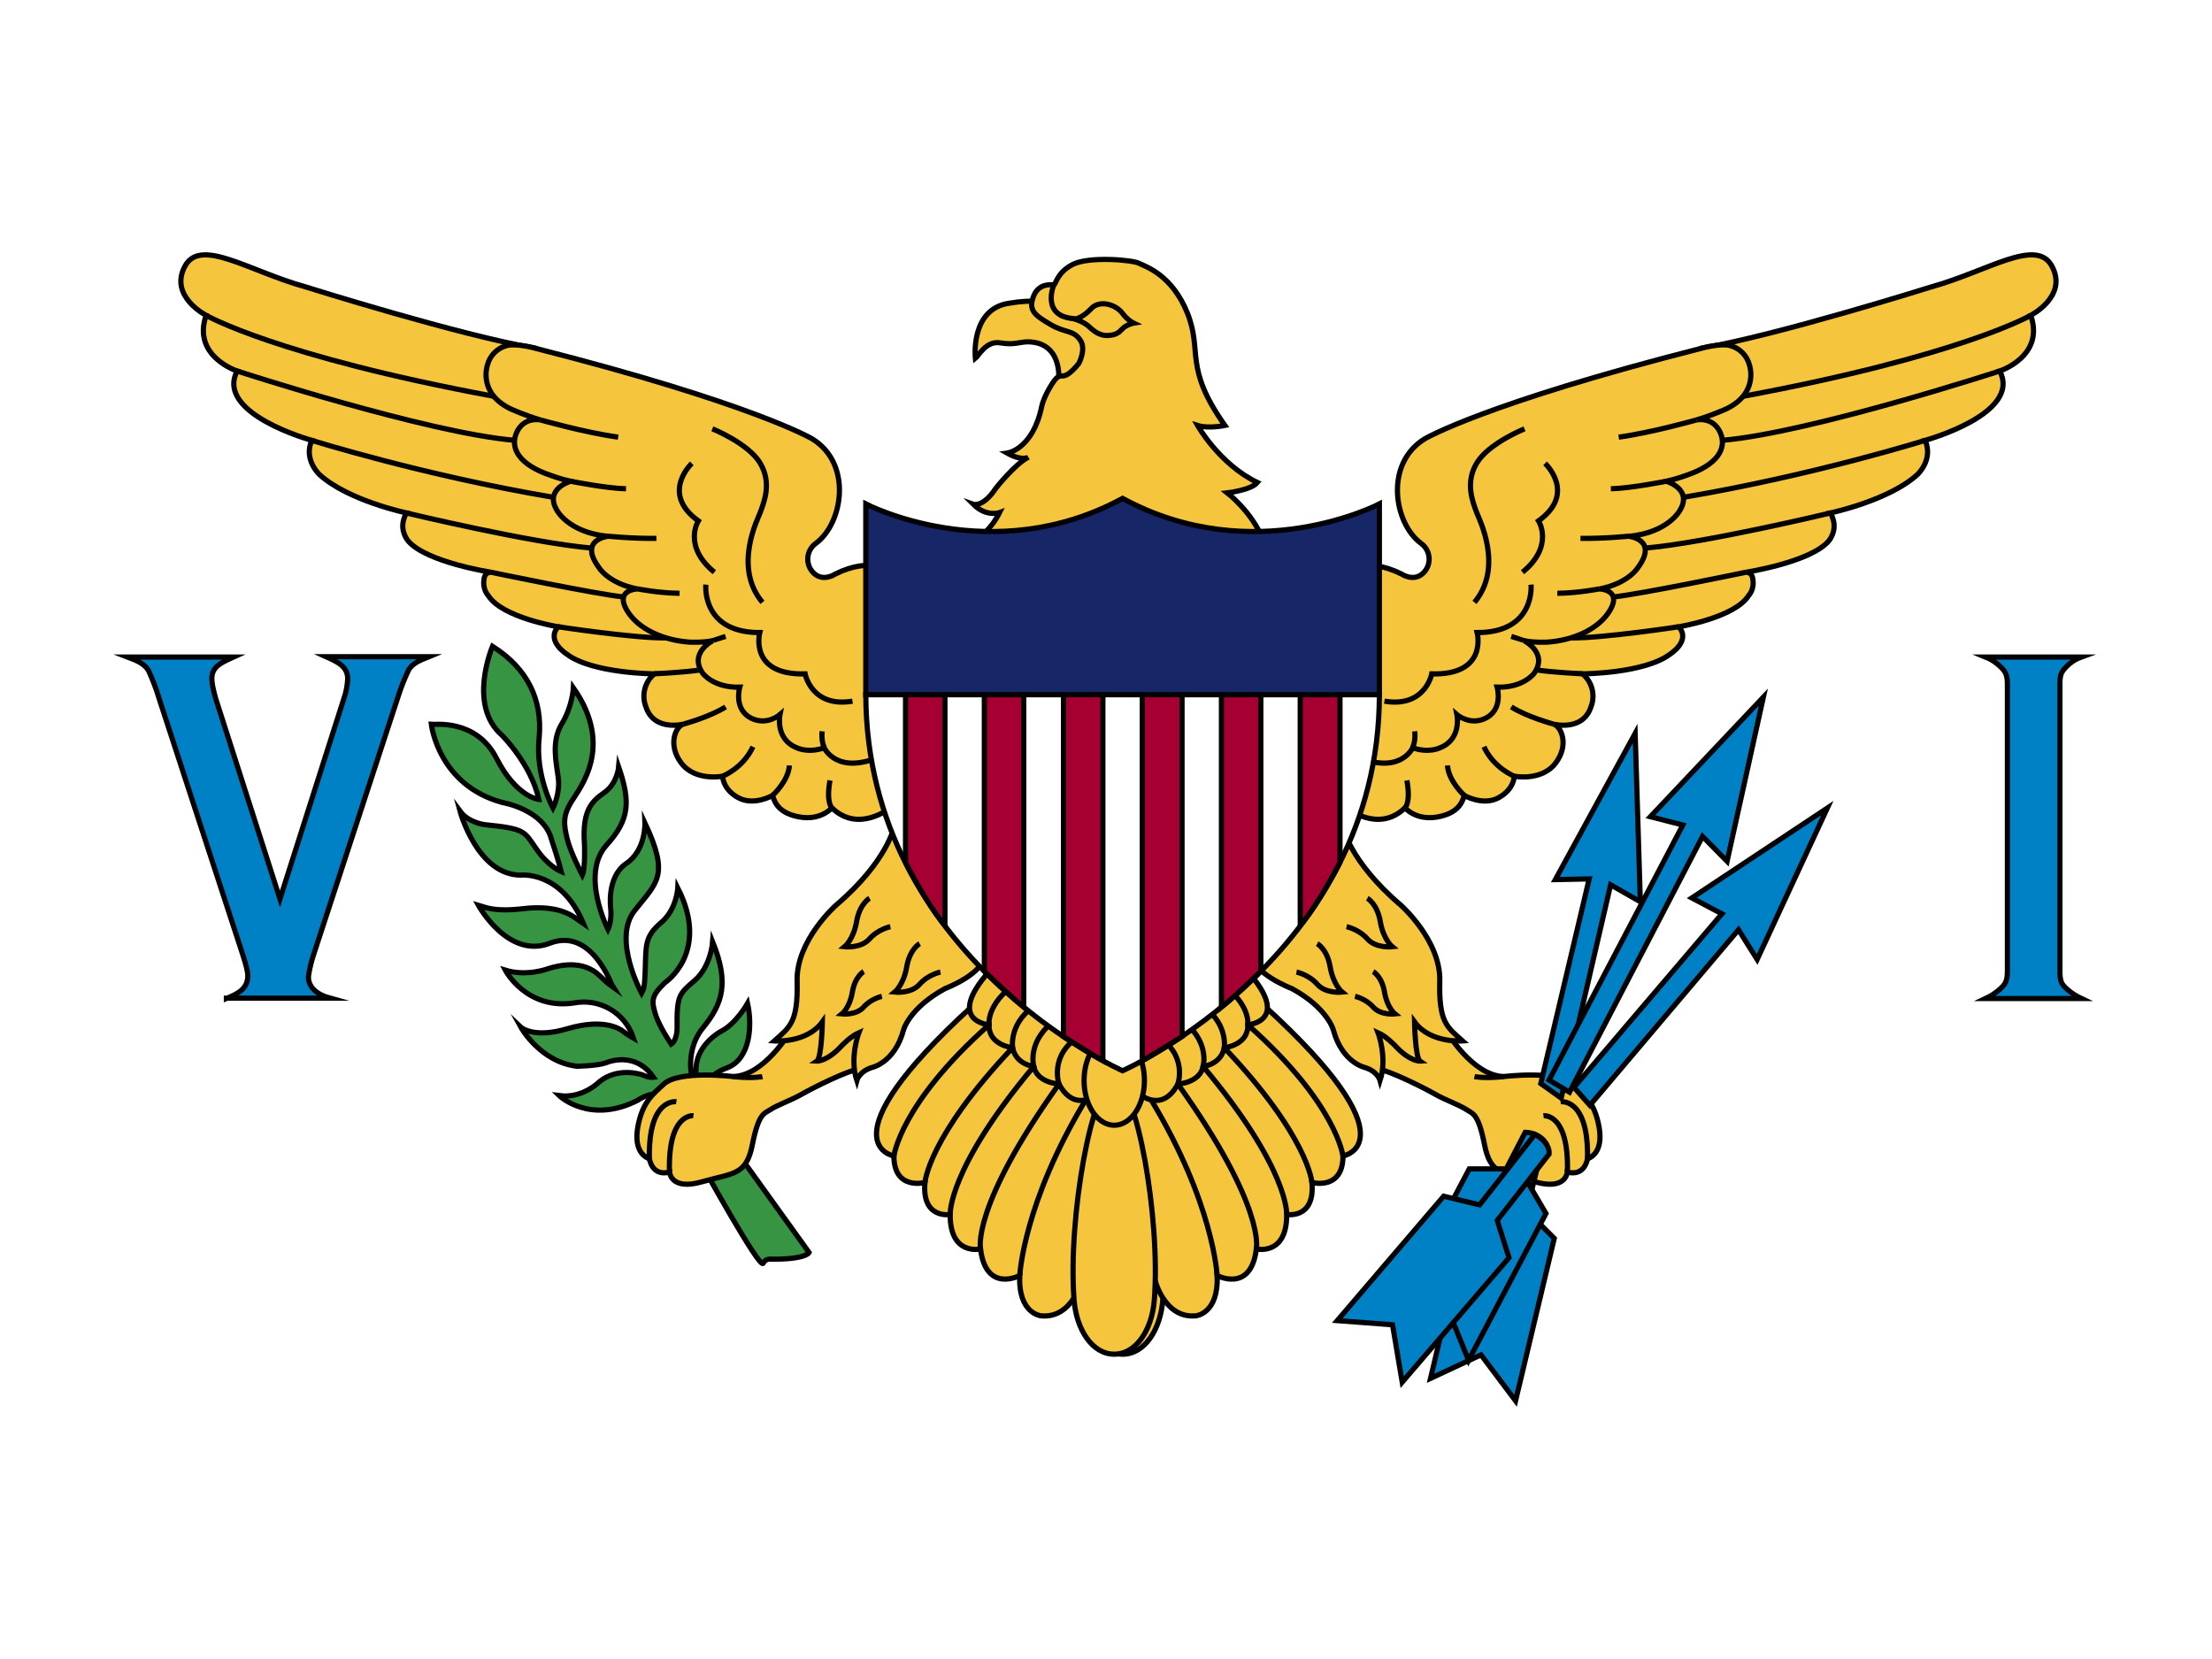
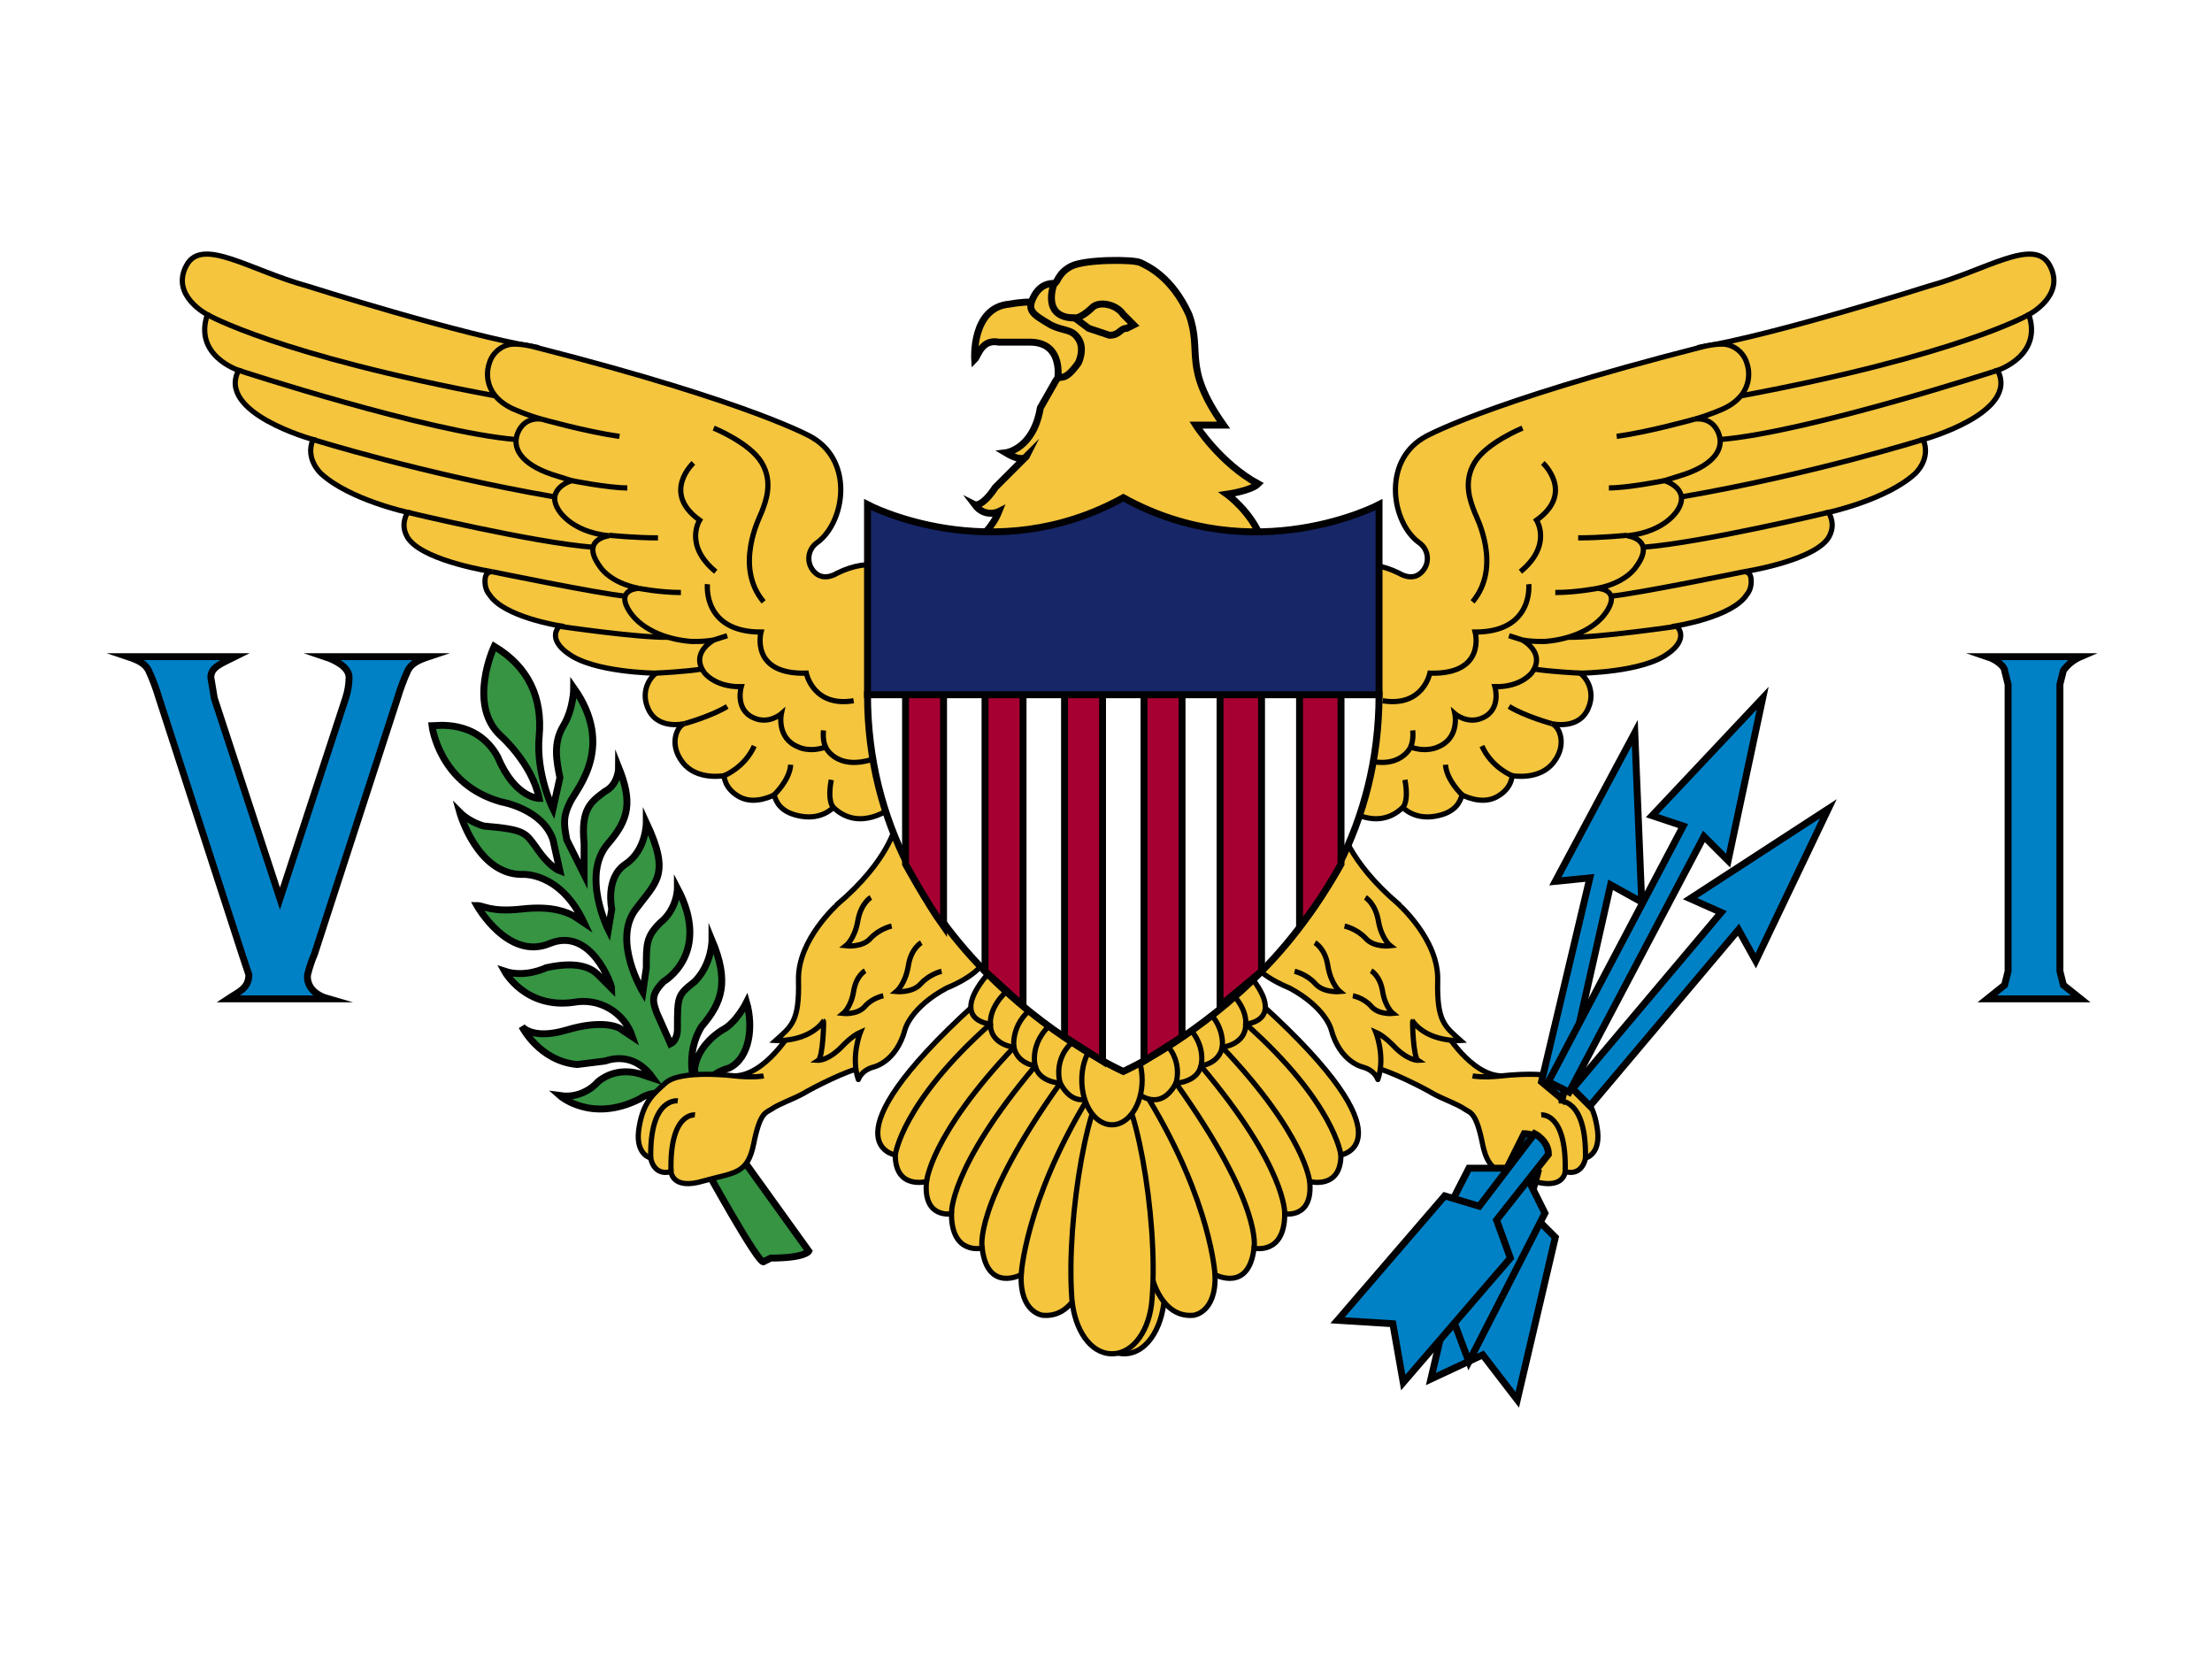
<svg xmlns="http://www.w3.org/2000/svg" xmlns:xlink="http://www.w3.org/1999/xlink" id="flag-icons-vi" viewBox="0 0 640 480">
  <path fill="#fff" d="M0 0h640v480H0z" />
-   <path fill="#369443" stroke="#010002" stroke-miterlimit="10" stroke-width="1.5" d="M204.3 315s-.5-3.6 6.2-6.1c6.6-2.6 7.2-12.2 5.8-18.6 0 0-3.4 6-7.7 8.1 0 0-6.8 3.6-7.2 10.4 0 0 0 2.5-.5 4.5-.3 1-3.4-8.6 2.4-15.8 6-7.3 7.6-13.3 2.9-25 0 0-.5 7-5.1 11.1-4.7 4-5.3 4.4-5.2 14 0 0 0 3.4-1.7 4.5 0 0-3.6-5.3-4.6-8.8-1-3.5-1.4-5 2.8-9 0 0 13.2-8.7 3.7-27.4 0 0-.3 6.4-5 10.2-4.5 3.9-4.2 6.4-4.4 13-.2 6.7-.6 6.2-1.1 7.2 0 0-8.5-15.6-2-23.8 6.5-8.3 10.2-10 3-25.4 0 0 .3 8-5.5 11.8-5.7 4-4.4 13-4.4 13s.4 3.5-.8 6c0 0-8.1-15.9-.4-24.4 6.6-7.3 7-12.4 3.5-22.6 0 0-.4 4.7-4 7.3-3.7 2.6-6.6 5.1-5.9 15 0 0 .3 7-.6 9 0 0-3.4-6.4-4.4-10.5-1-4.2-1.3-6.6 1.2-10.7s12.5-16 .6-33c0 0-.3 5.5-3.4 10.5-3 5-1.6 10.9-1 15.4.7 4.5-1.5 8.9-1.5 8.9s-5.2-9.5-4-20.4c1-11-3.4-20-13.5-26.4 0 0-7.3 17 2.7 25.7 0 0 8.5 8.4 10.7 18.6 0 0-6.5-.6-12.3-12-5.9-11.4-18-9.6-18.8-9.7 0 0 2 17.6 20.6 22.6 0 0 12 2 14.2 10.8 0 0 2 6 2.8 9.2 0 0-3.8-1.5-7.3-6.7-3.5-5-3-5.7-14.8-6.9 0 0-4.7-.5-7.2-3.9 0 0 5 18.6 17.7 18.5 0 0 11.6-1.3 18 14l-2.9-2c-1.7-1.1-6-3.3-14.5-2.3s-10.9-.4-13-1c0 0 8.6 15.7 20.7 11 12.2-4.7 18 12.4 18.2 12.7 0 0-1.7-1.2-3.8-3.3-2.2-2.1-6.6-4.7-15-2 0 0-6.1 2.3-12.3.4 0 0 6 11.5 19.8 9.5a15.1 15.1 0 0117.3 10.2s-1.8-1-3-2c-1.3-1-6-3.7-16-.8-10 3-13.6-.4-13.6-.4s5.5 10 16.2 11.3c0 0 6-.1 8.4-1 2.5-1 9.2-2.5 13.8 4.2 0 0-1.3.2-3.2-.7 0 0-7-2.5-12.5 2 0 0-4.8 4.9-11.6 4 0 0 8.8 8.5 22.8 1.3 0 0 4.7-3.4 8.2-.8 3.5 2.7 11.5-2.6 11.5-2.6z" />
-   <g fill="#f4c53d" stroke="#010002" stroke-miterlimit="10" stroke-width="1.5">
-     <path d="M282.2 103.7s-1.6-14.5 10-16a38 38 0 0118 1.2l5.5 10.6-2 7.2-7.4 3.4s1.3-11-8.8-11.2c-2.6 0-4 1-8.1.3s-6.3 3.8-7.2 4.5z" />
-     <path d="M363.8 139.6c-1.8 2.2-8.7 3-8.7 3s7.1 5.5 10.2 13.3c3 7.7-82.4 0-82.4 0s3.8-2.6 6.3-7.6c0 0-3.8 1.4-7.6-2.4 0 0 2.8 1 6.5-4.6 0 0 5.5-7 9.4-9 0 0-1.8 1.2-6.1-1.2 0 0 7.4-1 10-13.5 0 0 .5-2.8 3.3-7 2.8-4 2.2.9 7.4-5.4 0 0 2.4-4.4.3-7-2-2.8-4.3-1.8-8.6-4.4-4.4-2.6-6.3-4-4.8-8s5.3-3.4 5.9-3.4.8-3.5 5.5-5.9 17.4-1.3 19.2-.3c2 1 9.5 3.3 14 14.5 4.4 11.2-1.2 15.4 10.8 32.4 0 0-4.8 1-7.9 0 0 0 6.3 11.2 17.3 16.5z" />
-     <path fill="none" d="M311 92.2c-10-.5-6.1-9.8-6.1-9.8" />
-     <path d="M328 93.5s-1.7-.8-3.2-2.8c-2-2.7-6.7-4-9.1-1.4 0 0-2.5 2.8-4.8 3 0 0 2.6.7 4.3 2.3 1.7 1.6 3.5 2.8 6.1 2.4 2.6-.3 3-1.7 4.2-2.5 1.3-.8 2.5-1 2.5-1z" />
+   <path fill="#369443" stroke="#010002" stroke-miterlimit="10" stroke-width="2" d="M204 315s0-4 7-6c6-3 7-12 5-19 0 0-3 6-7 8 0 0-7 4-8 11v4c0 1-3-8 2-16 6-7 8-13 3-25 0 0 0 7-5 12-5 4-5 4-5 14 0 0 0 3-2 4l-4-9c-1-3-2-5 2-9 0 0 14-8 4-27 0 0 0 6-5 10-4 4-4 6-4 13l-1 7s-9-15-2-24c6-8 10-10 3-25 0 0 0 8-6 12s-4 13-4 13l-1 6s-8-16 0-25c6-7 7-12 3-22 0 0 0 5-4 7-4 3-7 5-6 15v9l-5-10c-1-5-1-7 1-11s13-16 1-33c0 0 0 6-3 11s-2 10-1 15l-2 9s-5-10-4-21-3-20-13-26c0 0-8 17 2 26 0 0 9 8 11 18 0 0-7 0-12-12-6-11-18-9-19-9 0 0 2 17 20 22 0 0 12 2 15 11l2 9s-3-1-7-7c-3-4-3-5-15-6 0 0-4-1-7-4 0 0 5 18 18 18 0 0 11-1 18 14l-3-2c-2-1-6-3-15-2s-11-1-13-1c0 0 9 16 21 11s18 12 18 13l-4-4c-2-2-6-4-15-2 0 0-6 3-12 1 0 0 6 11 20 9a15 15 0 0117 10l-3-2c-1-1-6-3-16 0s-13-1-13-1 5 10 16 11l8-1c3-1 9-2 14 5l-3-1s-7-3-13 2c0 0-4 5-11 4 0 0 9 8 23 1 0 0 4-3 8-1 3 3 11-2 11-2z" />
+   <g fill="#f4c53d" stroke="#010002" stroke-miterlimit="10" stroke-width="2">
+     <path d="M282 104s-1-15 10-16a38 38 0 0118 1l6 11-2 7-8 3s2-11-8-11h-9c-5-1-6 4-7 5z" />
+     <path d="M364 140c-2 2-9 3-9 3s7 5 10 13-82 0-82 0 4-3 6-8c0 0-4 2-7-2 0 0 2 1 6-5l9-9s-1 2-6-1c0 0 8-1 10-13l4-7c2-4 2 1 7-6 0 0 2-4 0-7s-4-2-8-4c-5-3-7-4-5-8s5-4 6-4 1-3 5-5 18-2 20-1 9 4 14 15c4 11-2 15 10 32h-8s7 11 18 17z" />
+     <path fill="none" d="M311 92c-10 0-6-10-6-10" />
+     <path d="M328 94l-3-3c-2-3-7-4-9-2 0 0-3 3-5 3l4 3 6 2c3 0 3-2 5-2l2-1z" />
  </g>
-   <path fill="#369443" stroke="#010002" stroke-miterlimit="10" stroke-width="1.5" d="M202.8 336.5s-.2-6.4 7.8-6.8l23.5 32.7s-.9 2.1-11.5 1.9c0 0-1.2 0-1.8 1.2-.9 2-18-29-18-29z" />
-   <g id="a" fill="#f4c53d" stroke="#010002" stroke-width="10" transform="translate(3.6 26.2) scale(.15055)">
-     <path d="M1495 1807.9s-49.9 85.6-110.2 87c0 0-103.7-12.6-133 14.5-20.5 18.9-41.4 34.5-50 82.8-8.4 48.3 16.5 58.7 22.4 60.8 0 0 4.6 34.5 38.7 25.5 0 0 2 36 62.2 18.7 60.3-17.3 85.3-11.8 97-71.8 11.9-60.1 22.8-59.1 33.5-66.3 14.4-9.7 41.5-18.8 61.6-30.4 18-10.4 87.2-45.6 110.8-48.3 23.6-2.8 18.4-82.2 18.4-82.2h-61l-29.5-43.5-61 53.2zm192-429.4s-61 49.7-112.2 0c0 0-20.6 24.8-62 17.6-41.2-7.3-48.1-29-52-41.4 0 0-35.8 20.8-66 4.3-30-16.4-30-41.3-30-41.3s-52.5 10.4-79.4-25.2c-26.9-35.5-10.5-70.7 4-74.9 0 0-56.7 14.9-72.2-33.8a56 56 0 0116.4-62.8s-119.4-.6-168.4-38c0 0-40.7-25.6-16.4-52.5 0 0-107.5-17.2-134.4-60 0 0-11.8-11.8-7.9-32.5 0 0 .7-11.7 12.5-12.4 0 0-122.6-19-158-59.4 0 0-17-18.6-8.5-43.5 0 0 1.8-6.5 4.7-11 0 0-111.6-23.5-166.6-73.2 0 0-31.8-28.3-15.4-66.3 0 0-186.5-51-143.3-133.2 0 0-87.2-28.3-59.6-107 0 0-72.1-36.6-40.7-94.6 30.1-55.5 122.6 9.7 232 40 0 0 296.4 93.2 442.3 118l414.6 617.3 241.9 93.2 24.5 172.6z" />
-     <path d="M1689.9 923.9s-38.9-29.2-108.2 5.1c0 0-23.3 16.1-41.7-1.5a37.3 37.3 0 014.3-57.5c51.7-38.3 70.8-153.2-7.8-200.9 0 0-114-67.6-532.3-174 0 0-35-9.8-53.8-5.1a52 52 0 00-37.6 37.8S894 581.1 957 611.6c0 0 28.4 13 57.7 21.4 0 0-32.2-7-46 24.8-13 30.4 6 61.5 65 81.5 0 0 16 6.2 38.7 11.7 0 0-50.5 14.5-26.2 55.3 0 0 21.6 42.8 98 50.4 0 0-57 6.2-16.8 60.4 0 0 17.7 29.7 73.4 40.7 0 0-42.2 1.4-21 39.3 21.4 38 71.5 59.4 120.9 62.9 0 0 26.7 1.4 45.4-2.8 0 0-47 23.5-19.4 62.8 0 0 20.3 28 71.1 26.6 0 0-13.1 44 24.1 60.6 29 13 53.1-7.8 53.1-7.8s-9.8 47.1 32.5 63.7c0 0 21.1 10.9 52.6 0 0 0 24 53.9 109.6 16 85.6-37.7 20.2-355.1 20.2-355.1zm5 489.4s-12.5 67.4-112 152.2c0 0-76.8 67.7-74.9 145.7 2 79.5-13.7 88.4-43.9 115.3 0 0 62.3 4.9 92.4-36.6 0 0-1.3 69-10.5 75.3 0 0 19.6 1.2 47.9-29.7 0 0 17-18 32.8-24.9 0 0-18.4 47.7-4 91.9 0 0 4.6-17.3 28.9-24.9 0 0 44-9 61-72.5 0 0 11.1-42 80-79.4 0 0 78-29.4 76-67.8-2-38.5-173.6-244.6-173.6-244.6z" />
-     <path stroke-miterlimit="10" d="M2056.5 2282.2s-17.9 78.8-80 72.5c0 0-43.9-4.2-40.6-77.4 0 0-64.9 34.6-75.4-51 0 0-59 13.7-58.3-66.3 0 0-55 9.6-48.5-61.5 0 0-59.7 16-59.7-51 0 0-139.6-23.2 151.4-288.6l259.6 154.6-48.5 368.7z" />
-     <path d="M2085.4 1928.3s-43.3 38.4-74.1-19c0 0-42-2-48.5-33.8 0 0-34.1-3.4-40.7-35.9 0 0-46.5-4.8-45.2-44.1 0 0-84.6-6.6 0-102.4 84.6-95.8 228.1 159 228.1 159l-19.6 76.2zm48.2-23.8c42 0 89.5 262 77.2 419.9-4.5 57.3-35.2 104.1-77.2 104.1s-72.6-46.8-77-104.1c-12.4-157.9 35.1-419.9 77-419.9" />
-     <ellipse cx="2133.6" cy="1902.5" rx="58" ry="86" />
-     <path fill="none" stroke-miterlimit="10" d="M1935.9 2277.3s6.6-138.7 126.8-337.6m-202.2 286.6s-18.7-80.1 150.8-317c0 0-19.7-56.5 40.6-92.8M1802.2 2160s-5.3-86.7 160.6-284.5c0 0-14.7-51 45.4-91.8m-254.5 314.8s6.2-87.6 168.4-258.9c0 0-8-52.4 50-84.9m-278 292.8s11.7-100.1 182.8-252c0 0-5.9-39.4 51.1-79.4" />
-     <path fill="none" d="M372.3 432s134.3 77.8 552.9 155.6M431.9 539S795.6 657.6 965 672.2m-389.9 0s213.4 67 463.3 109.3m-281.2 30.3s241 57.9 356.2 67.5M919 925.6s203.9 42.5 255.5 47.6m-125.7 57.3s148.8 22.6 208 21.4m-23.2 69s60.2-2.8 89.1-7.6m-33.4 104.3s51.2-13.8 81.3-33.1m-5.9 133.2s39.4-15.2 58.4-56.6m37.7 93.6s30.4-27.3 32.4-57.7m81.6 81.5s-11.4-9.9-3.6-52.7m-11.1-62.8s-6-12.2-4-31.6m-211-581.3s68.8 27.6 91.7 65.6c23 38 7.9 74.9 0 96-3.9 10.7-52.4 104.2 4.6 171.9M1346 1057s.4-.3 24.6-8m-169.8-91.4s41 8.2 81.3 8.6m-138-109.8s48.2 4.9 93.5 4.2m-165.2-109.8s69.5 13.8 106.8 14.5M1014.7 633s85.7 24.4 149.4 33.1m141.6 50.4s-61.6 57.3 12.5 110.5c0 0-30.8 48.3 30.8 98.7m-16.4 23.8s-9.2 92.2 103.6 92.2c0 0-21.7 82.1 87.2 79.4 0 0 12.4 65.6 91 52.4M1441.3 1895s-17.9 4-56.6 0m-108.8 48.3s-54.4-8.3-51.8 109.8m84.6-82.9s-49.2-6.2-46 108.4m520.7-384.5s-23.6 4.8-40 23.5c-16.3 18.6-47.8 15.1-47.8 15.1s17-13.8 23-48.3c5.8-34.5 24.9-44.9 24.9-44.9m-56.3-32.6s-23.6 4.8-40 23.4c-16.4 18.7-47.9 15.2-47.9 15.2s17-13.8 23-48.3c5.9-34.5 24.9-44.9 24.9-44.9m23.7 188.5s-20.6 4.3-34.9 20.5c-14.3 16.3-41.8 13.3-41.8 13.3s15-12 20-42.2c5.2-30.1 21.8-39.2 21.8-39.2" />
+   <path fill="#369443" stroke="#010002" stroke-miterlimit="10" stroke-width="2" d="M203 337s0-7 8-7l23 32s-1 2-11 2l-2 1c-1 2-18-29-18-29z" />
+   <g id="a" fill="#f4c53d" stroke="#010002" stroke-width="10" transform="translate(4 26) scale(.15055)">
+     <path d="M1495 1808s-50 86-110 87c0 0-104-13-133 14-21 19-42 35-50 83-9 49 16 59 22 61 0 0 5 35 39 26 0 0 2 36 62 18 60-17 85-12 97-72s23-59 34-66c14-10 41-19 61-30 18-11 87-46 111-49 24-2 18-82 18-82h-61l-29-43-61 53zm192-429s-61 49-112 0c0 0-21 24-62 17s-48-29-52-41c0 0-36 20-66 4s-30-41-30-41-53 10-80-26c-27-35-10-70 4-74 0 0-56 14-72-34a56 56 0 0117-63s-120-1-169-38c0 0-41-26-16-53 0 0-108-17-135-60 0 0-11-11-8-32 0 0 1-12 13-12 0 0-123-19-158-60 0 0-17-18-9-43 0 0 2-7 5-11 0 0-111-24-166-74 0 0-32-28-16-66 0 0-186-51-143-133 0 0-87-28-60-107 0 0-72-37-40-95 30-55 122 10 232 40 0 0 296 94 442 118l414 618 242 93 25 172z" />
+     <path d="M1690 924s-39-29-108 5c0 0-24 16-42-1a37 37 0 014-58c52-38 71-153-8-201 1 0-113-67-532-174 0 0-35-10-54-5a52 52 0 00-37 38s-19 53 44 84c0 0 28 13 58 21 0 0-32-7-46 25-13 30 6 61 65 81l38 12s-50 15-26 55c0 0 22 43 98 51 0 0-57 6-17 60 0 0 18 30 74 41 0 0-42 1-21 39s71 59 121 63c0 0 26 1 45-3 0 0-47 24-19 63 0 0 20 28 71 27 0 0-13 44 24 60 29 13 53-8 53-8s-10 47 33 64c0 0 21 11 52 0 0 0 24 54 110 16 85-38 20-355 20-355zm5 489s-13 68-112 152c0 1-77 68-75 146 2 80-14 89-44 116 0 0 62 4 92-37 1 0-1 69-10 75 0 0 20 1 48-29 0 0 17-18 33-25 0 0-19 47-4 91 0 1 4-17 29-24 0 0 44-9 61-73 0 0 11-42 80-79 0 0 78-30 76-68-2-39-174-245-174-245z" />
+     <path stroke-miterlimit="10" d="M2057 2282s-18 79-80 73c0 0-44-5-41-78 0 0-65 35-75-51 0 0-59 14-59-66 0 0-55 10-48-62 0 0-60 16-60-51 0 0-140-23 151-288l260 154-48 369z" />
+     <path d="M2085 1928s-43 39-74-19c0 0-42-2-48-34 0 1-34-3-41-35 0 0-46-5-45-45 0 1-85-6 0-102s228 159 228 159l-20 76zm49-24c42 1 89 263 77 420-5 58-35 105-77 105s-73-47-77-105c-13-157 35-419 77-419" />
+     <ellipse cx="2134" cy="1903" rx="58" ry="86" />
+     <path fill="none" stroke-miterlimit="10" d="M1936 2277s7-138 127-337m-202 286s-19-80 150-317c0 0-19-56 41-92m-250 343s-5-87 161-284c0 0-15-51 45-92m-254 315s6-88 168-259c0 0-8-53 50-85m-278 292s12-100 183-252c0 0-6-39 51-79" />
+     <path fill="none" d="M372 432s135 78 553 156m-493-49s364 119 533 133m-390 0s214 67 463 110m-281 30s241 58 356 67m-194 47s204 42 256 47m-126 58s149 22 208 21m-23 69s60-3 89-8m-34 105s51-14 82-33m-6 133s39-15 58-57m38 94s30-28 32-58m82 82s-12-10-4-53m-11-63s-6-12-4-32m-211-581s69 28 92 66 8 75 0 96c-4 10-53 104 4 172m-95 73l25-8m-170-91s41 8 81 8m-138-110s48 5 94 5m-166-110s70 14 107 14m-164-132s85 24 149 33m142 51s-62 57 12 110c0 0-31 48 31 99m-16 24s-10 92 103 92c0 0-22 82 87 79 0 0 13 66 91 53m-173 721s-18 4-56 0m-109 48s-54-8-52 110m85-83s-49-6-46 109m520-385s-23 5-40 24c-16 18-47 15-47 15s17-14 23-49c5-34 25-45 25-45m-57-32s-23 5-40 23c-16 19-48 15-48 15s17-13 23-48c6-34 25-45 25-45m24 189s-21 4-35 20c-14 17-42 14-42 14s15-12 20-43c5-30 22-39 22-39" />
  </g>
-   <use xlink:href="#a" width="100%" height="100%" stroke="#010002" stroke-width="10" transform="matrix(-1 0 0 1 647.2 0)" />
-   <path fill="#0081c6" stroke="#010002" stroke-miterlimit="10" stroke-width="1.5" d="M466 256l-14.3 61.7-5.9-4.2 14-59.2-9.8.2 23.1-42.3 1.5 48.7zm37 13l-43 50.8-4.6-5.2 42.8-50.2-8.7-4.6 39.2-26-20.3 43.8z" />
-   <path fill="#0081c6" stroke="#010002" stroke-miterlimit="10" stroke-width="1.5" d="M492.6 242l-38.5 74-5.9-3.5 38.7-73.8-9.4-2.4 32.7-34.6-10.5 47.5zm-48 96.6l-2.9 11.7 8 8-11.2 47-10-13.3-14.6 6.8 11.1-47 10.4-3 2.6-11.7s3.2-1.2 6.6 1.5z" />
-   <path fill="#0081c6" stroke="#010002" stroke-miterlimit="10" stroke-width="1.5" d="M447.3 330.8l-5.7 10.6 5.7 9.7-22.4 42.5-6.3-15.6-15.9 2.6 22.4-42.4h10.7l5.5-10.6s4 0 6 3.2z" />
-   <path fill="#0081c6" stroke="#010002" stroke-miterlimit="10" stroke-width="1.5" d="M448.2 333.9l-15 19.2 3.4 10.8-30.9 36-2.8-16.6-16-1.2 30.8-36 10.4 2.5 16-20.4s4.4 2.2 4.1 5.7zm-382.7-45c3.6-1.5 6.2-2.9 6.2-6.7 0-1-.5-3-1.5-6.1L46 202a59 59 0 00-3-7.9c-1.1-2-3.2-2.9-6.1-4h30.7c-3.3 1.5-6.4 2.7-6.3 6.3 0 1.3.4 3.2 1.1 5.7l18.6 58 18.5-58a20 20 0 001.1-5.7c0-3.7-3.2-5-6.3-6.4h29.8c-2.7 1.1-5 2-6 4.1a63 63 0 00-3.1 8L90.8 276a37.9 37.9 0 00-1.5 6.1s-1.1 4.7 6.2 6.7h-30zm515.3-7.6v-83.7c0-1.4-.3-2.5-.8-3.3s-2.5-3-5.5-4.2h27.7a11.5 11.5 0 00-5.5 4.2c-.5.8-.7 1.9-.7 3.3v83.7c0 1.5.2 2.6.7 3.4.5.8 2.5 2.8 5.5 4.2h-27.7c3-1.4 5-3.4 5.5-4.2.5-.8.8-1.9.8-3.4z" />
-   <path fill="#fff" stroke="#010002" stroke-width="1.5" d="M324.8 309.8S399 276.9 399.1 201H250.5c.2 76 74.3 108.8 74.3 108.8z" />
-   <path fill="#a60032" stroke="#010002" stroke-width="1.5" d="M262 201v48.5s5.6 11.3 11.4 18.3V201H262zm22.8 0v80s7.2 7 11.4 10.4V201h-11.4zm22.9 0v98.9s8.1 5.2 11.4 7v-106h-11.4zm80 0v48.5s-5.7 11.3-11.5 18.3V201h11.5zm-22.9 0v80s-7.1 7-11.4 10.4V201h11.4zm-22.8 0v98.9s-8.2 5.2-11.5 7v-106H342z" />
-   <path fill="#162667" stroke="#010002" stroke-miterlimit="10" stroke-width="1.5" d="M399.1 145.8s-36.4 19-74.3-1.6c-37.9 20.6-74.3 1.6-74.3 1.6V201h148.6v-55.2z" />
+   <use xlink:href="#a" width="100%" height="100%" stroke="#010002" stroke-width="10" transform="matrix(-1 0 0 1 647 0)" />
+   <path fill="#0081c6" stroke="#010002" stroke-miterlimit="10" stroke-width="2" d="M466 256l-14 62-6-5 14-59-10 1 23-43 2 49zm37 13l-43 51-5-5 43-51-9-4 40-26-21 44z" />
+   <path fill="#0081c6" stroke="#010002" stroke-miterlimit="10" stroke-width="2" d="M493 242l-39 74-6-3 39-74-9-3 32-34-10 47zm-48 97l-3 11 8 8-11 47-10-13-15 7 11-47 10-3 3-12s3-1 7 2z" />
+   <path fill="#0081c6" stroke="#010002" stroke-miterlimit="10" stroke-width="2" d="M447 331l-5 10 5 10-22 43-6-16-16 3 22-43h11l5-10s4 0 6 3z" />
+   <path fill="#0081c6" stroke="#010002" stroke-miterlimit="10" stroke-width="2" d="M448 334l-15 19 4 11-31 36-3-17-16-1 31-36 10 3 16-21s4 2 4 6zM66 289c3-2 6-3 6-7l-2-6-24-74a59 59 0 00-3-8c-1-2-3-3-6-4h31c-4 2-7 3-7 6l1 6 19 58 19-58a20 20 0 001-6c0-3-4-5-7-6h30c-3 1-5 2-6 4a63 63 0 00-3 8l-24 74a38 38 0 00-2 6s-1 5 6 7H67zm515-8v-83l-1-4c0-1-2-3-5-4h27a12 12 0 00-5 4l-1 4v83l1 4 5 4h-27l5-4 1-4z" />
+   <path fill="#fff" stroke="#010002" stroke-width="2" d="M325 310s74-33 74-109H251c0 76 74 109 74 109z" />
+   <path fill="#a60032" stroke="#010002" stroke-width="2" d="M262 201v49s6 11 11 18v-67h-11zm23 0v80l11 10v-90h-11zm23 0v99l11 7V201h-11zm80 0v49s-6 11-12 18v-67h12zm-23 0v80l-12 10v-90h12zm-23 0v99l-11 7V201h11z" />
+   <path fill="#162667" stroke="#010002" stroke-miterlimit="10" stroke-width="2" d="M399 146s-36 19-74-2c-38 21-74 2-74 2v55h148v-55z" />
</svg>
